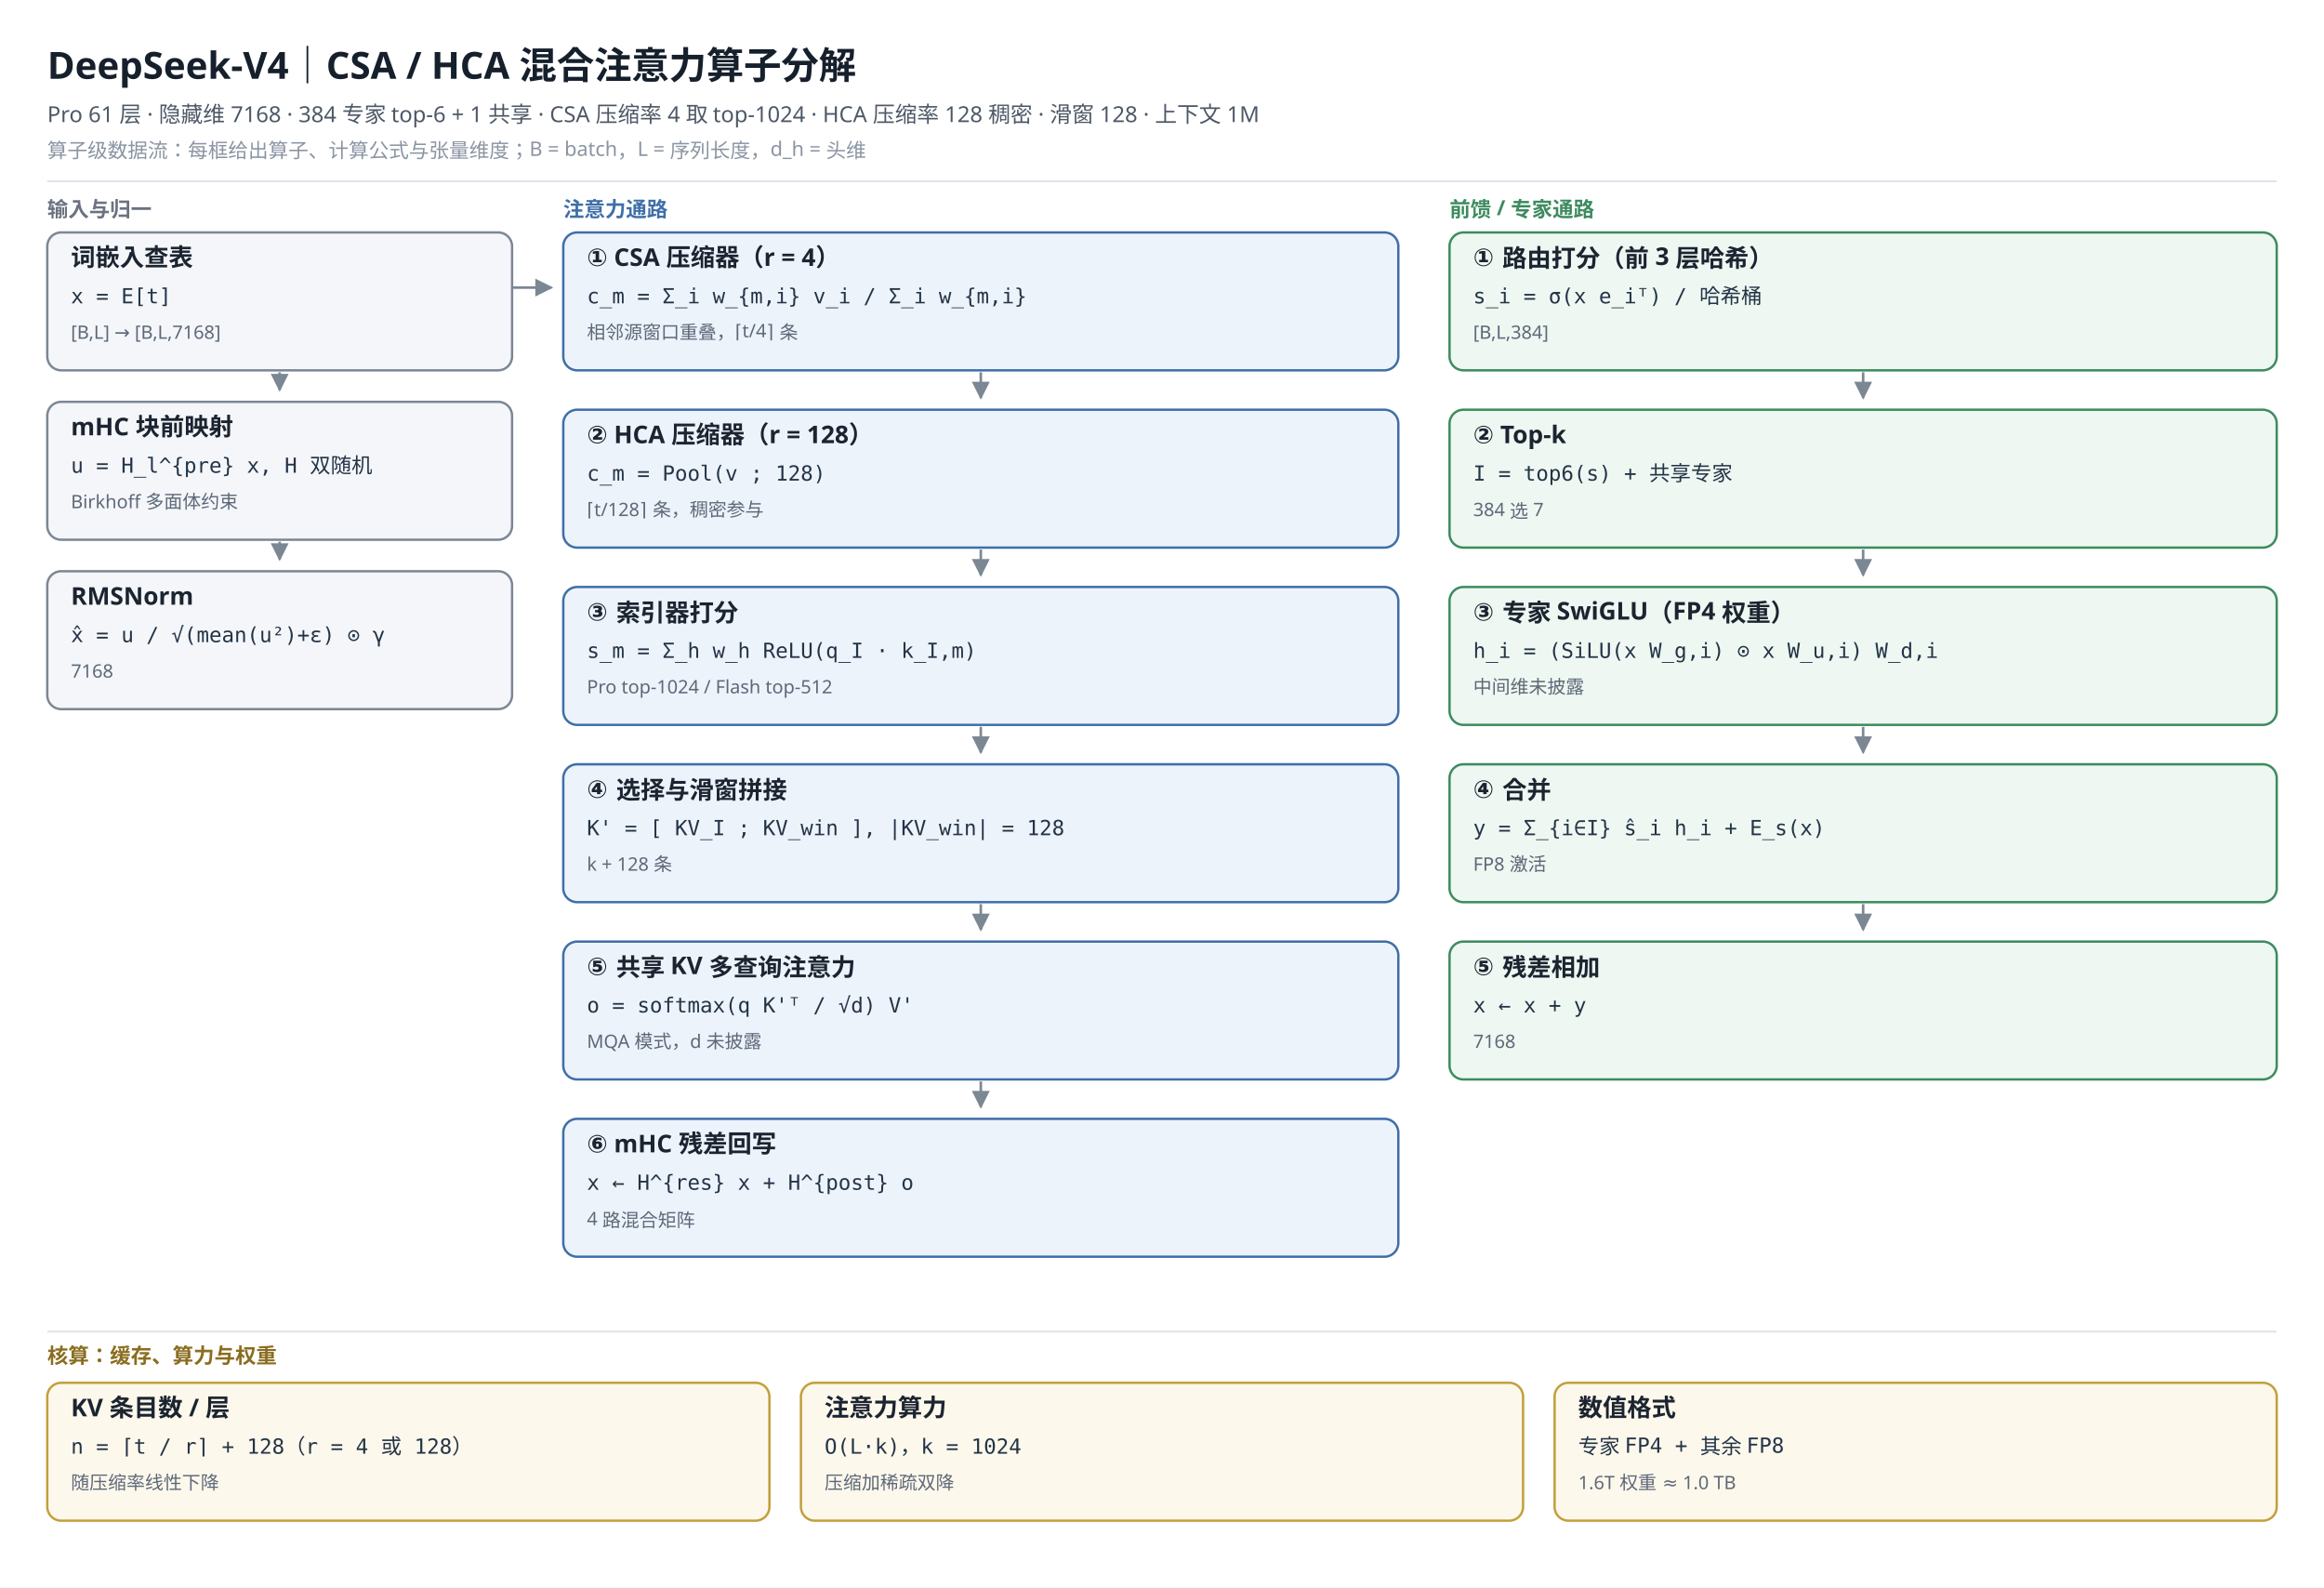
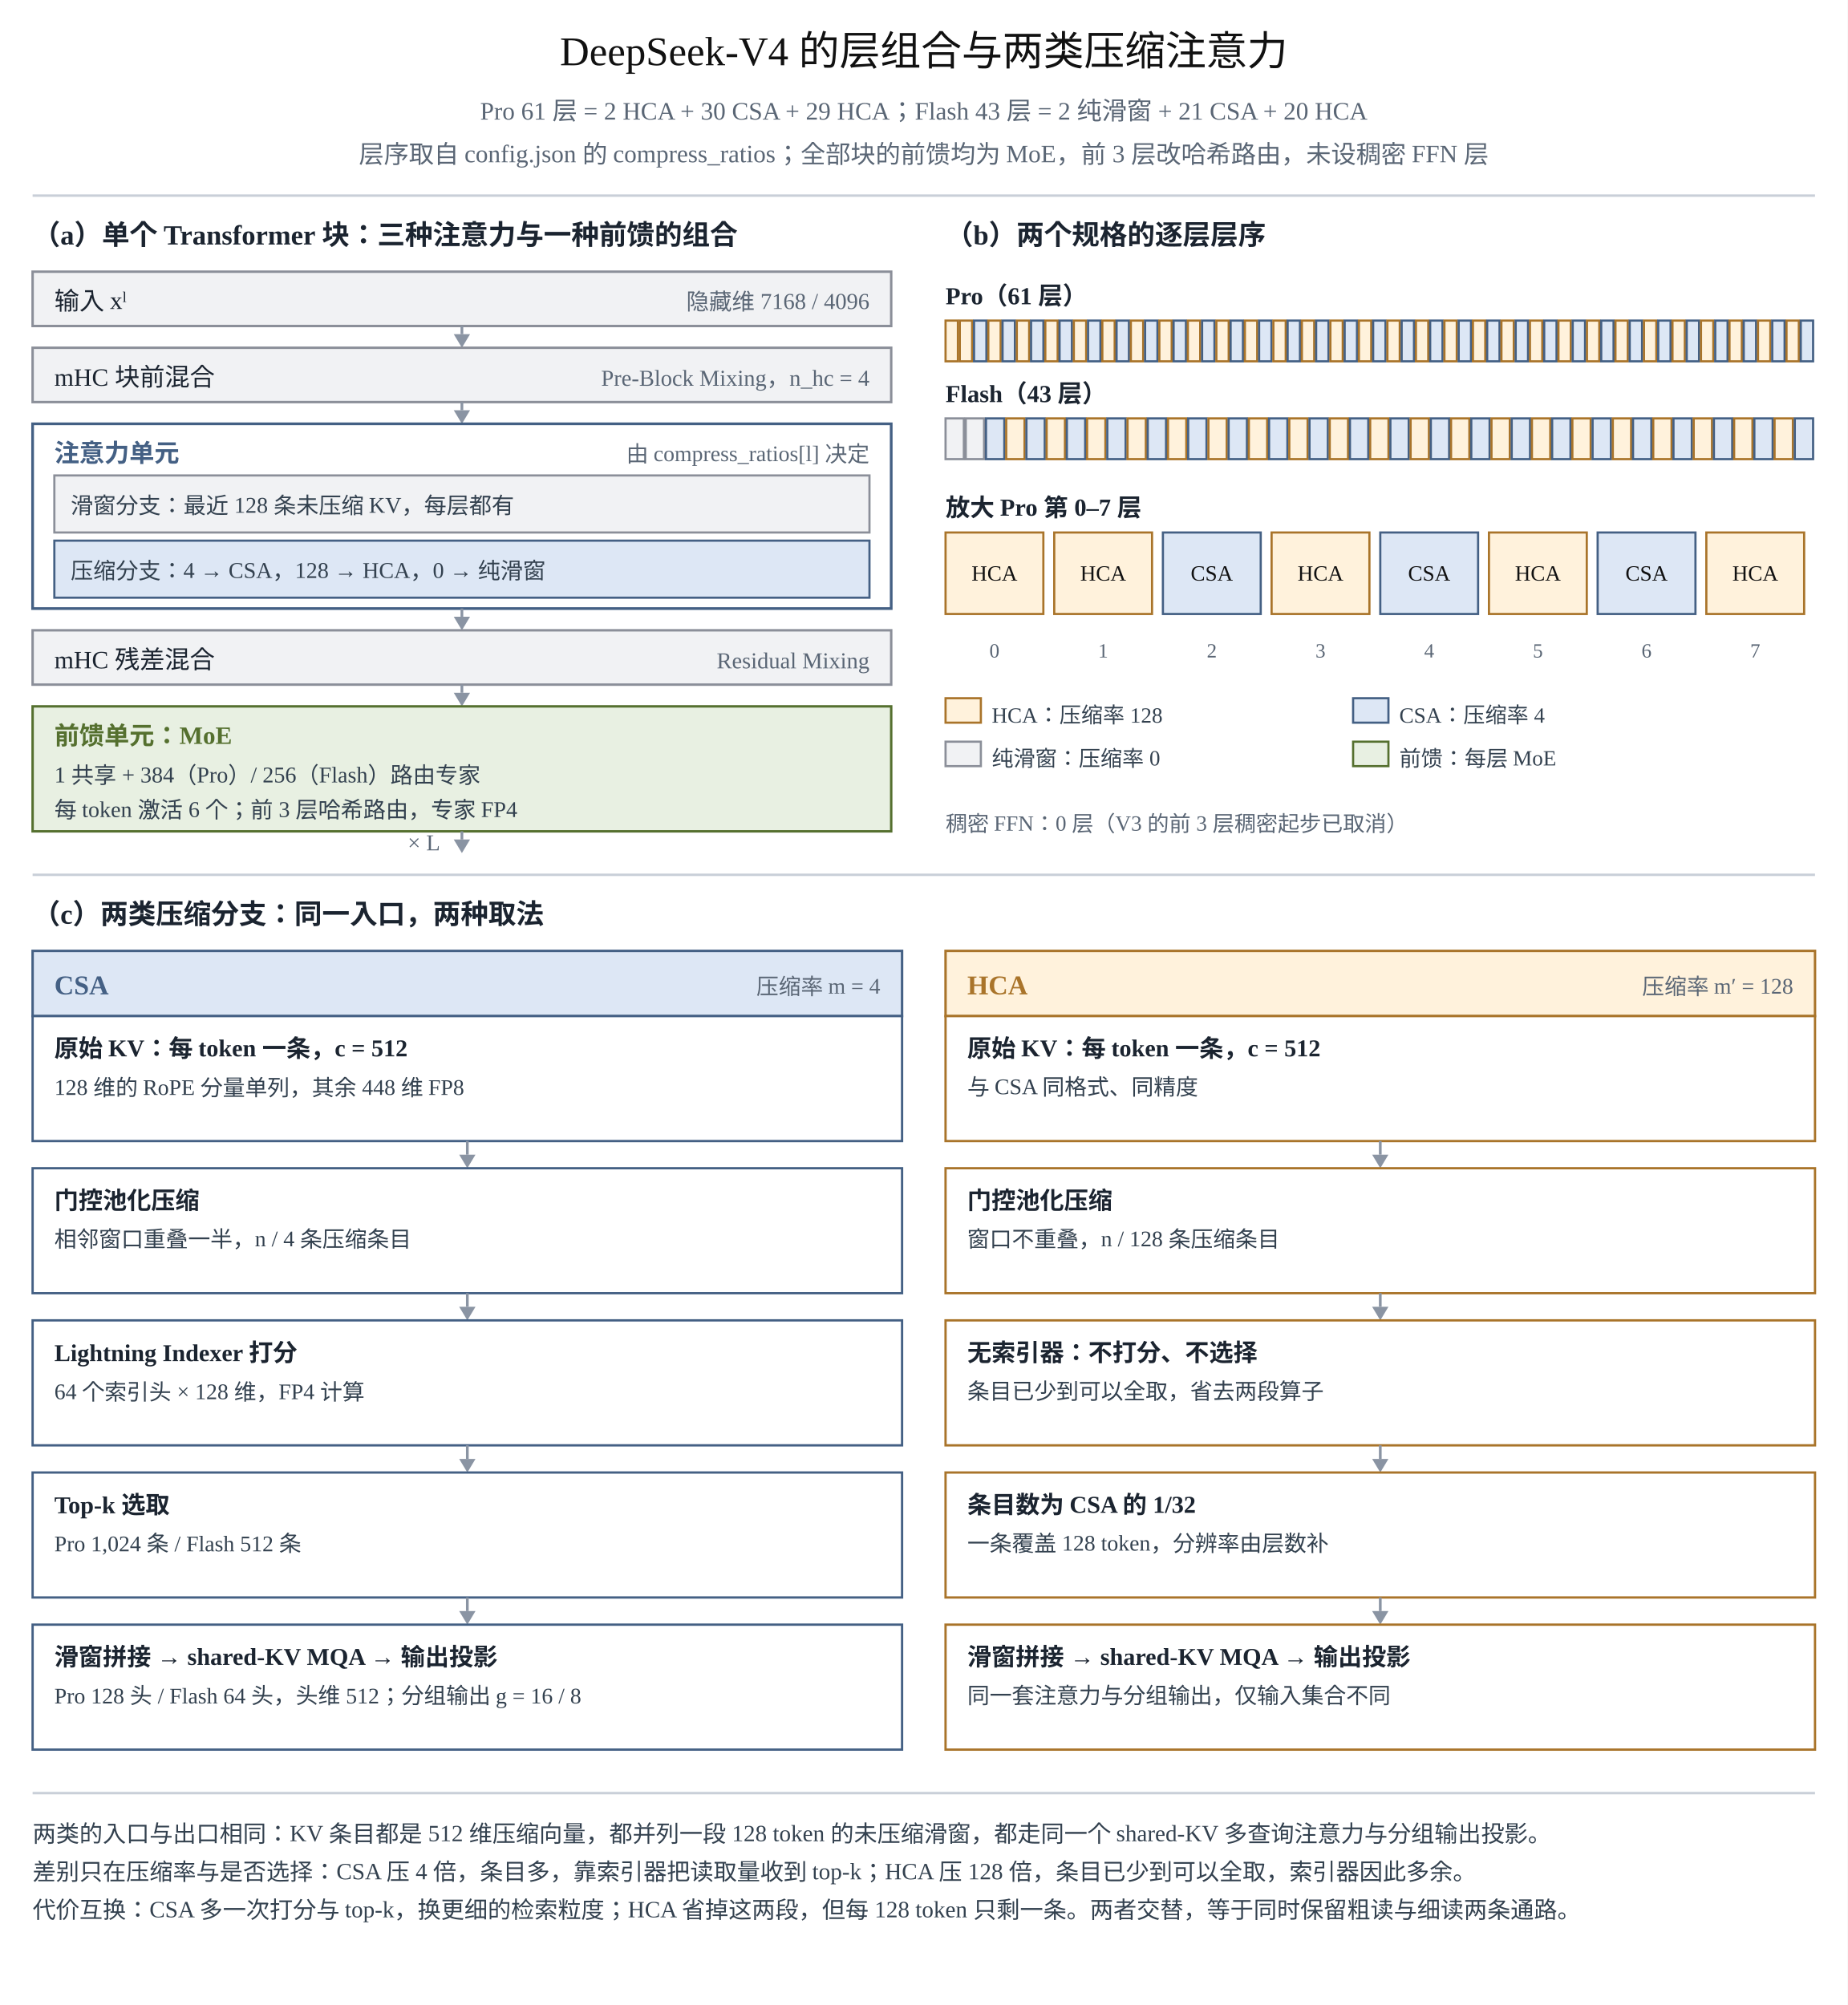
- <svg xmlns="http://www.w3.org/2000/svg" width="1180" height="806" viewBox="0 0 1180 806" font-family="Segoe UI, Microsoft YaHei, PingFang SC, sans-serif">
-   <defs>
-     <marker id="a" viewBox="0 0 10 10" refX="9" refY="5" markerWidth="7" markerHeight="7" orient="auto">
-       <path d="M0,0 L10,5 L0,10 z" fill="#7c8794" />
-     </marker>
-   </defs>
-   <rect width="1180" height="806" fill="#ffffff" />
-   <text x="24" y="40" font-size="19" font-weight="700" fill="#16202c">DeepSeek-V4｜CSA / HCA 混合注意力算子分解</text>
-   <text x="24" y="62" font-size="11.2" fill="#4d5866">Pro 61 层 · 隐藏维 7168 · 384 专家 top-6 + 1 共享 · CSA 压缩率 4 取 top-1024 · HCA 压缩率 128 稠密 · 滑窗 128 · 上下文 1M</text>
-   <text x="24" y="80" font-size="10.2" fill="#8a94a2">算子级数据流：每框给出算子、计算公式与张量维度；B = batch，L = 序列长度，d_h = 头维</text>
-   <line x1="24" y1="92" x2="1156" y2="92" stroke="#dfe4ea" stroke-width="1" />
-   <text x="24" y="110" font-size="10.6" font-weight="700" fill="#6b7280">输入与归一</text>
-   <text x="286" y="110" font-size="10.6" font-weight="700" fill="#3f6fa8">注意力通路</text>
-   <text x="736" y="110" font-size="10.6" font-weight="700" fill="#3d8b5f">前馈 / 专家通路</text>
-   <rect x="24" y="118" width="236" height="70" rx="7" fill="#f4f6f9" stroke="#7d8794" stroke-width="1.2" />
-   <text x="36" y="135" font-size="12.4" font-weight="700" fill="#1b2430">词嵌入查表</text>
-   <text x="36" y="154" font-size="10.6" fill="#243447" font-family="Consolas, Cascadia Mono, monospace">x = E[t]</text>
-   <text x="36" y="172" font-size="9.4" fill="#5d6878">[B,L] → [B,L,7168]</text>
-   <rect x="24" y="204" width="236" height="70" rx="7" fill="#f4f6f9" stroke="#7d8794" stroke-width="1.2" />
-   <text x="36" y="221" font-size="12.4" font-weight="700" fill="#1b2430">mHC 块前映射</text>
-   <text x="36" y="240" font-size="10.6" fill="#243447" font-family="Consolas, Cascadia Mono, monospace">u = H_l^{pre} x,  H 双随机</text>
-   <text x="36" y="258" font-size="9.4" fill="#5d6878">Birkhoff 多面体约束</text>
-   <rect x="24" y="290" width="236" height="70" rx="7" fill="#f4f6f9" stroke="#7d8794" stroke-width="1.2" />
-   <text x="36" y="307" font-size="12.4" font-weight="700" fill="#1b2430">RMSNorm</text>
-   <text x="36" y="326" font-size="10.6" fill="#243447" font-family="Consolas, Cascadia Mono, monospace">x̂ = u / √(mean(u²)+ε) ⊙ γ</text>
-   <text x="36" y="344" font-size="9.4" fill="#5d6878">7168</text>
-   <rect x="286" y="118" width="424" height="70" rx="7" fill="#edf3fb" stroke="#3f6fa8" stroke-width="1.2" />
-   <text x="298" y="135" font-size="12.4" font-weight="700" fill="#1b2430">① CSA 压缩器（r = 4）</text>
-   <text x="298" y="154" font-size="10.6" fill="#243447" font-family="Consolas, Cascadia Mono, monospace">c_m = Σ_i w_{m,i} v_i / Σ_i w_{m,i}</text>
-   <text x="298" y="172" font-size="9.4" fill="#5d6878">相邻源窗口重叠，⌈t/4⌉ 条</text>
-   <rect x="286" y="208" width="424" height="70" rx="7" fill="#edf3fb" stroke="#3f6fa8" stroke-width="1.2" />
-   <text x="298" y="225" font-size="12.4" font-weight="700" fill="#1b2430">② HCA 压缩器（r = 128）</text>
-   <text x="298" y="244" font-size="10.6" fill="#243447" font-family="Consolas, Cascadia Mono, monospace">c_m = Pool(v ; 128)</text>
-   <text x="298" y="262" font-size="9.4" fill="#5d6878">⌈t/128⌉ 条，稠密参与</text>
-   <rect x="286" y="298" width="424" height="70" rx="7" fill="#edf3fb" stroke="#3f6fa8" stroke-width="1.2" />
-   <text x="298" y="315" font-size="12.4" font-weight="700" fill="#1b2430">③ 索引器打分</text>
-   <text x="298" y="334" font-size="10.6" fill="#243447" font-family="Consolas, Cascadia Mono, monospace">s_m = Σ_h w_h ReLU(q_I · k_I,m)</text>
-   <text x="298" y="352" font-size="9.4" fill="#5d6878">Pro top-1024 / Flash top-512</text>
-   <rect x="286" y="388" width="424" height="70" rx="7" fill="#edf3fb" stroke="#3f6fa8" stroke-width="1.2" />
-   <text x="298" y="405" font-size="12.4" font-weight="700" fill="#1b2430">④ 选择与滑窗拼接</text>
-   <text x="298" y="424" font-size="10.6" fill="#243447" font-family="Consolas, Cascadia Mono, monospace">K' = [ KV_I ; KV_win ],  |KV_win| = 128</text>
-   <text x="298" y="442" font-size="9.4" fill="#5d6878">k + 128 条</text>
-   <rect x="286" y="478" width="424" height="70" rx="7" fill="#edf3fb" stroke="#3f6fa8" stroke-width="1.2" />
-   <text x="298" y="495" font-size="12.4" font-weight="700" fill="#1b2430">⑤ 共享 KV 多查询注意力</text>
-   <text x="298" y="514" font-size="10.6" fill="#243447" font-family="Consolas, Cascadia Mono, monospace">o = softmax(q K'ᵀ / √d) V'</text>
-   <text x="298" y="532" font-size="9.4" fill="#5d6878">MQA 模式，d 未披露</text>
-   <rect x="286" y="568" width="424" height="70" rx="7" fill="#edf3fb" stroke="#3f6fa8" stroke-width="1.2" />
-   <text x="298" y="585" font-size="12.4" font-weight="700" fill="#1b2430">⑥ mHC 残差回写</text>
-   <text x="298" y="604" font-size="10.6" fill="#243447" font-family="Consolas, Cascadia Mono, monospace">x ← H^{res} x + H^{post} o</text>
-   <text x="298" y="622" font-size="9.4" fill="#5d6878">4 路混合矩阵</text>
-   <rect x="736" y="118" width="420" height="70" rx="7" fill="#eef7f1" stroke="#3d8b5f" stroke-width="1.2" />
-   <text x="748" y="135" font-size="12.4" font-weight="700" fill="#1b2430">① 路由打分（前 3 层哈希）</text>
-   <text x="748" y="154" font-size="10.6" fill="#243447" font-family="Consolas, Cascadia Mono, monospace">s_i = σ(x e_iᵀ) / 哈希桶</text>
-   <text x="748" y="172" font-size="9.4" fill="#5d6878">[B,L,384]</text>
-   <rect x="736" y="208" width="420" height="70" rx="7" fill="#eef7f1" stroke="#3d8b5f" stroke-width="1.2" />
-   <text x="748" y="225" font-size="12.4" font-weight="700" fill="#1b2430">② Top-k</text>
-   <text x="748" y="244" font-size="10.6" fill="#243447" font-family="Consolas, Cascadia Mono, monospace">I = top6(s) + 共享专家</text>
-   <text x="748" y="262" font-size="9.4" fill="#5d6878">384 选 7</text>
-   <rect x="736" y="298" width="420" height="70" rx="7" fill="#eef7f1" stroke="#3d8b5f" stroke-width="1.2" />
-   <text x="748" y="315" font-size="12.4" font-weight="700" fill="#1b2430">③ 专家 SwiGLU（FP4 权重）</text>
-   <text x="748" y="334" font-size="10.6" fill="#243447" font-family="Consolas, Cascadia Mono, monospace">h_i = (SiLU(x W_g,i) ⊙ x W_u,i) W_d,i</text>
-   <text x="748" y="352" font-size="9.4" fill="#5d6878">中间维未披露</text>
-   <rect x="736" y="388" width="420" height="70" rx="7" fill="#eef7f1" stroke="#3d8b5f" stroke-width="1.2" />
-   <text x="748" y="405" font-size="12.4" font-weight="700" fill="#1b2430">④ 合并</text>
-   <text x="748" y="424" font-size="10.6" fill="#243447" font-family="Consolas, Cascadia Mono, monospace">y = Σ_{i∈I} ŝ_i h_i + E_s(x)</text>
-   <text x="748" y="442" font-size="9.4" fill="#5d6878">FP8 激活</text>
-   <rect x="736" y="478" width="420" height="70" rx="7" fill="#eef7f1" stroke="#3d8b5f" stroke-width="1.2" />
-   <text x="748" y="495" font-size="12.4" font-weight="700" fill="#1b2430">⑤ 残差相加</text>
-   <text x="748" y="514" font-size="10.6" fill="#243447" font-family="Consolas, Cascadia Mono, monospace">x ← x + y</text>
-   <text x="748" y="532" font-size="9.4" fill="#5d6878">7168</text>
-   <line x1="142.0" y1="189" x2="142.0" y2="198" stroke="#7c8794" stroke-width="1.3" marker-end="url(#a)" />
-   <line x1="142.0" y1="275" x2="142.0" y2="284" stroke="#7c8794" stroke-width="1.3" marker-end="url(#a)" />
-   <line x1="498.0" y1="189" x2="498.0" y2="202" stroke="#7c8794" stroke-width="1.3" marker-end="url(#a)" />
-   <line x1="498.0" y1="279" x2="498.0" y2="292" stroke="#7c8794" stroke-width="1.3" marker-end="url(#a)" />
-   <line x1="498.0" y1="369" x2="498.0" y2="382" stroke="#7c8794" stroke-width="1.3" marker-end="url(#a)" />
-   <line x1="498.0" y1="459" x2="498.0" y2="472" stroke="#7c8794" stroke-width="1.3" marker-end="url(#a)" />
-   <line x1="498.0" y1="549" x2="498.0" y2="562" stroke="#7c8794" stroke-width="1.3" marker-end="url(#a)" />
-   <line x1="946.0" y1="189" x2="946.0" y2="202" stroke="#7c8794" stroke-width="1.3" marker-end="url(#a)" />
-   <line x1="946.0" y1="279" x2="946.0" y2="292" stroke="#7c8794" stroke-width="1.3" marker-end="url(#a)" />
-   <line x1="946.0" y1="369" x2="946.0" y2="382" stroke="#7c8794" stroke-width="1.3" marker-end="url(#a)" />
-   <line x1="946.0" y1="459" x2="946.0" y2="472" stroke="#7c8794" stroke-width="1.3" marker-end="url(#a)" />
-   <line x1="260" y1="146" x2="280" y2="146" stroke="#7c8794" stroke-width="1.3" marker-end="url(#a)" />
-   <line x1="24" y1="676" x2="1156" y2="676" stroke="#dfe4ea" stroke-width="1" />
-   <text x="24" y="692" font-size="10.6" font-weight="700" fill="#8a6d1f">核算：缓存、算力与权重</text>
-   <rect x="24.0" y="702" width="366.667" height="70" rx="7" fill="#fdf8ec" stroke="#c2a03c" stroke-width="1.2" />
-   <text x="36.0" y="719" font-size="12.4" font-weight="700" fill="#1b2430">KV 条目数 / 层</text>
-   <text x="36.0" y="738" font-size="10.6" fill="#243447" font-family="Consolas, Cascadia Mono, monospace">n = ⌈t / r⌉ + 128（r = 4 或 128）</text>
-   <text x="36.0" y="756" font-size="9.4" fill="#5d6878">随压缩率线性下降</text>
-   <rect x="406.667" y="702" width="366.667" height="70" rx="7" fill="#fdf8ec" stroke="#c2a03c" stroke-width="1.2" />
-   <text x="418.667" y="719" font-size="12.4" font-weight="700" fill="#1b2430">注意力算力</text>
-   <text x="418.667" y="738" font-size="10.6" fill="#243447" font-family="Consolas, Cascadia Mono, monospace">O(L·k)，k = 1024</text>
-   <text x="418.667" y="756" font-size="9.4" fill="#5d6878">压缩加稀疏双降</text>
-   <rect x="789.333" y="702" width="366.667" height="70" rx="7" fill="#fdf8ec" stroke="#c2a03c" stroke-width="1.2" />
-   <text x="801.333" y="719" font-size="12.4" font-weight="700" fill="#1b2430">数值格式</text>
-   <text x="801.333" y="738" font-size="10.6" fill="#243447" font-family="Consolas, Cascadia Mono, monospace">专家 FP4 + 其余 FP8</text>
-   <text x="801.333" y="756" font-size="9.4" fill="#5d6878">1.6T 权重 ≈ 1.0 TB</text>
+ <svg xmlns="http://www.w3.org/2000/svg" viewBox="0 0 680 738" font-family="Georgia, 'Times New Roman', serif">
+   <rect x="0" y="0" width="680" height="738" fill="#ffffff" />
+   <text x="340.0" y="24" font-size="15" fill="#111111" text-anchor="middle">DeepSeek-V4 的层组合与两类压缩注意力</text>
+   <text x="340.0" y="44" font-size="9.2" fill="#5a6675" text-anchor="middle">Pro 61 层 = 2 HCA + 30 CSA + 29 HCA；Flash 43 层 = 2 纯滑窗 + 21 CSA + 20 HCA</text>
+   <text x="340.0" y="60" font-size="9.2" fill="#5a6675" text-anchor="middle">层序取自 config.json 的 compress_ratios；全部块的前馈均为 MoE，前 3 层改哈希路由，未设稠密 FFN 层</text>
+   <line x1="12" y1="72" x2="668" y2="72" stroke="#c9cfd8" stroke-width="0.9" />
+   <text x="12" y="90" font-size="10.2" fill="#1b2430" font-weight="bold">（a）单个 Transformer 块：三种注意力与一种前馈的组合</text>
+   <rect x="12" y="100" width="316" height="20" fill="#f1f2f4" stroke="#8b8f99" stroke-width="0.9" />
+   <text x="20" y="114" font-size="9.2" fill="#1b2430">输入 xˡ</text>
+   <text x="320" y="114" font-size="8.4" fill="#5a6675" text-anchor="end">隐藏维 7168 / 4096</text>
+   <line x1="170.0" y1="120" x2="170.0" y2="123" stroke="#8a94a3" stroke-width="1" />
+   <path d="M167.0,123 L170.0,128 L173.0,123 z" fill="#8a94a3" />
+   <rect x="12" y="128" width="316" height="20" fill="#f1f2f4" stroke="#8b8f99" stroke-width="0.9" />
+   <text x="20" y="142" font-size="9.2" fill="#1b2430">mHC 块前混合</text>
+   <text x="320" y="142" font-size="8.4" fill="#5a6675" text-anchor="end">Pre-Block Mixing，n_hc = 4</text>
+   <line x1="170.0" y1="148" x2="170.0" y2="151" stroke="#8a94a3" stroke-width="1" />
+   <path d="M167.0,151 L170.0,156 L173.0,151 z" fill="#8a94a3" />
+   <rect x="12" y="156" width="316" height="68" fill="#ffffff" stroke="#446084" stroke-width="1.0" />
+   <text x="20" y="170" font-size="9.2" fill="#446084" font-weight="bold">注意力单元</text>
+   <text x="320" y="170" font-size="8.2" fill="#5a6675" text-anchor="end">由 compress_ratios[l] 决定</text>
+   <rect x="20" y="175" width="300" height="21" fill="#f1f2f4" stroke="#8b8f99" stroke-width="0.8" />
+   <text x="26" y="189" font-size="8.3" fill="#33414f">滑窗分支：最近 128 条未压缩 KV，每层都有</text>
+   <rect x="20" y="199" width="300" height="21" fill="#dde7f5" stroke="#446084" stroke-width="0.8" />
+   <text x="26" y="213" font-size="8.3" fill="#33414f">压缩分支：4 → CSA，128 → HCA，0 → 纯滑窗</text>
+   <line x1="170.0" y1="224" x2="170.0" y2="227" stroke="#8a94a3" stroke-width="1" />
+   <path d="M167.0,227 L170.0,232 L173.0,227 z" fill="#8a94a3" />
+   <rect x="12" y="232" width="316" height="20" fill="#f1f2f4" stroke="#8b8f99" stroke-width="0.9" />
+   <text x="20" y="246" font-size="9.2" fill="#1b2430">mHC 残差混合</text>
+   <text x="320" y="246" font-size="8.4" fill="#5a6675" text-anchor="end">Residual Mixing</text>
+   <line x1="170.0" y1="252" x2="170.0" y2="255" stroke="#8a94a3" stroke-width="1" />
+   <path d="M167.0,255 L170.0,260 L173.0,255 z" fill="#8a94a3" />
+   <rect x="12" y="260" width="316" height="46" fill="#e8f0e2" stroke="#55702f" stroke-width="0.9" />
+   <text x="20" y="274" font-size="9.2" fill="#55702f" font-weight="bold">前馈单元：MoE</text>
+   <text x="20" y="288" font-size="8.3" fill="#33414f">1 共享 + 384（Pro）/ 256（Flash）路由专家</text>
+   <text x="20" y="301" font-size="8.3" fill="#33414f">每 token 激活 6 个；前 3 层哈希路由，专家 FP4</text>
+   <line x1="170.0" y1="306" x2="170.0" y2="309" stroke="#8a94a3" stroke-width="1" />
+   <path d="M167.0,309 L170.0,314 L173.0,309 z" fill="#8a94a3" />
+   <text x="162.0" y="313" font-size="8.4" fill="#5a6675" text-anchor="end">× L</text>
+   <text x="348" y="90" font-size="10.2" fill="#1b2430" font-weight="bold">（b）两个规格的逐层层序</text>
+   <text x="348" y="112" font-size="9.0" fill="#1b2430" font-weight="bold">Pro（61 层）</text>
+   <rect x="348.0" y="118" width="4.546" height="15" fill="#fff2dc" stroke="#a9742a" stroke-width="0.8" />
+   <rect x="353.246" y="118" width="4.546" height="15" fill="#fff2dc" stroke="#a9742a" stroke-width="0.8" />
+   <rect x="358.492" y="118" width="4.546" height="15" fill="#dde7f5" stroke="#446084" stroke-width="0.8" />
+   <rect x="363.738" y="118" width="4.546" height="15" fill="#fff2dc" stroke="#a9742a" stroke-width="0.8" />
+   <rect x="368.984" y="118" width="4.546" height="15" fill="#dde7f5" stroke="#446084" stroke-width="0.8" />
+   <rect x="374.23" y="118" width="4.546" height="15" fill="#fff2dc" stroke="#a9742a" stroke-width="0.8" />
+   <rect x="379.475" y="118" width="4.546" height="15" fill="#dde7f5" stroke="#446084" stroke-width="0.8" />
+   <rect x="384.721" y="118" width="4.546" height="15" fill="#fff2dc" stroke="#a9742a" stroke-width="0.8" />
+   <rect x="389.967" y="118" width="4.546" height="15" fill="#dde7f5" stroke="#446084" stroke-width="0.8" />
+   <rect x="395.213" y="118" width="4.546" height="15" fill="#fff2dc" stroke="#a9742a" stroke-width="0.8" />
+   <rect x="400.459" y="118" width="4.546" height="15" fill="#dde7f5" stroke="#446084" stroke-width="0.8" />
+   <rect x="405.705" y="118" width="4.546" height="15" fill="#fff2dc" stroke="#a9742a" stroke-width="0.8" />
+   <rect x="410.951" y="118" width="4.546" height="15" fill="#dde7f5" stroke="#446084" stroke-width="0.8" />
+   <rect x="416.197" y="118" width="4.546" height="15" fill="#fff2dc" stroke="#a9742a" stroke-width="0.8" />
+   <rect x="421.443" y="118" width="4.546" height="15" fill="#dde7f5" stroke="#446084" stroke-width="0.8" />
+   <rect x="426.689" y="118" width="4.546" height="15" fill="#fff2dc" stroke="#a9742a" stroke-width="0.8" />
+   <rect x="431.934" y="118" width="4.546" height="15" fill="#dde7f5" stroke="#446084" stroke-width="0.8" />
+   <rect x="437.18" y="118" width="4.546" height="15" fill="#fff2dc" stroke="#a9742a" stroke-width="0.8" />
+   <rect x="442.426" y="118" width="4.546" height="15" fill="#dde7f5" stroke="#446084" stroke-width="0.8" />
+   <rect x="447.672" y="118" width="4.546" height="15" fill="#fff2dc" stroke="#a9742a" stroke-width="0.8" />
+   <rect x="452.918" y="118" width="4.546" height="15" fill="#dde7f5" stroke="#446084" stroke-width="0.8" />
+   <rect x="458.164" y="118" width="4.546" height="15" fill="#fff2dc" stroke="#a9742a" stroke-width="0.8" />
+   <rect x="463.41" y="118" width="4.546" height="15" fill="#dde7f5" stroke="#446084" stroke-width="0.8" />
+   <rect x="468.656" y="118" width="4.546" height="15" fill="#fff2dc" stroke="#a9742a" stroke-width="0.8" />
+   <rect x="473.902" y="118" width="4.546" height="15" fill="#dde7f5" stroke="#446084" stroke-width="0.8" />
+   <rect x="479.148" y="118" width="4.546" height="15" fill="#fff2dc" stroke="#a9742a" stroke-width="0.8" />
+   <rect x="484.393" y="118" width="4.546" height="15" fill="#dde7f5" stroke="#446084" stroke-width="0.8" />
+   <rect x="489.639" y="118" width="4.546" height="15" fill="#fff2dc" stroke="#a9742a" stroke-width="0.8" />
+   <rect x="494.885" y="118" width="4.546" height="15" fill="#dde7f5" stroke="#446084" stroke-width="0.8" />
+   <rect x="500.131" y="118" width="4.546" height="15" fill="#fff2dc" stroke="#a9742a" stroke-width="0.8" />
+   <rect x="505.377" y="118" width="4.546" height="15" fill="#dde7f5" stroke="#446084" stroke-width="0.8" />
+   <rect x="510.623" y="118" width="4.546" height="15" fill="#fff2dc" stroke="#a9742a" stroke-width="0.8" />
+   <rect x="515.869" y="118" width="4.546" height="15" fill="#dde7f5" stroke="#446084" stroke-width="0.8" />
+   <rect x="521.115" y="118" width="4.546" height="15" fill="#fff2dc" stroke="#a9742a" stroke-width="0.8" />
+   <rect x="526.361" y="118" width="4.546" height="15" fill="#dde7f5" stroke="#446084" stroke-width="0.8" />
+   <rect x="531.607" y="118" width="4.546" height="15" fill="#fff2dc" stroke="#a9742a" stroke-width="0.8" />
+   <rect x="536.852" y="118" width="4.546" height="15" fill="#dde7f5" stroke="#446084" stroke-width="0.8" />
+   <rect x="542.098" y="118" width="4.546" height="15" fill="#fff2dc" stroke="#a9742a" stroke-width="0.8" />
+   <rect x="547.344" y="118" width="4.546" height="15" fill="#dde7f5" stroke="#446084" stroke-width="0.8" />
+   <rect x="552.59" y="118" width="4.546" height="15" fill="#fff2dc" stroke="#a9742a" stroke-width="0.8" />
+   <rect x="557.836" y="118" width="4.546" height="15" fill="#dde7f5" stroke="#446084" stroke-width="0.8" />
+   <rect x="563.082" y="118" width="4.546" height="15" fill="#fff2dc" stroke="#a9742a" stroke-width="0.8" />
+   <rect x="568.328" y="118" width="4.546" height="15" fill="#dde7f5" stroke="#446084" stroke-width="0.8" />
+   <rect x="573.574" y="118" width="4.546" height="15" fill="#fff2dc" stroke="#a9742a" stroke-width="0.8" />
+   <rect x="578.82" y="118" width="4.546" height="15" fill="#dde7f5" stroke="#446084" stroke-width="0.8" />
+   <rect x="584.066" y="118" width="4.546" height="15" fill="#fff2dc" stroke="#a9742a" stroke-width="0.8" />
+   <rect x="589.311" y="118" width="4.546" height="15" fill="#dde7f5" stroke="#446084" stroke-width="0.8" />
+   <rect x="594.557" y="118" width="4.546" height="15" fill="#fff2dc" stroke="#a9742a" stroke-width="0.8" />
+   <rect x="599.803" y="118" width="4.546" height="15" fill="#dde7f5" stroke="#446084" stroke-width="0.8" />
+   <rect x="605.049" y="118" width="4.546" height="15" fill="#fff2dc" stroke="#a9742a" stroke-width="0.8" />
+   <rect x="610.295" y="118" width="4.546" height="15" fill="#dde7f5" stroke="#446084" stroke-width="0.8" />
+   <rect x="615.541" y="118" width="4.546" height="15" fill="#fff2dc" stroke="#a9742a" stroke-width="0.8" />
+   <rect x="620.787" y="118" width="4.546" height="15" fill="#dde7f5" stroke="#446084" stroke-width="0.8" />
+   <rect x="626.033" y="118" width="4.546" height="15" fill="#fff2dc" stroke="#a9742a" stroke-width="0.8" />
+   <rect x="631.279" y="118" width="4.546" height="15" fill="#dde7f5" stroke="#446084" stroke-width="0.8" />
+   <rect x="636.525" y="118" width="4.546" height="15" fill="#fff2dc" stroke="#a9742a" stroke-width="0.8" />
+   <rect x="641.77" y="118" width="4.546" height="15" fill="#dde7f5" stroke="#446084" stroke-width="0.8" />
+   <rect x="647.016" y="118" width="4.546" height="15" fill="#fff2dc" stroke="#a9742a" stroke-width="0.8" />
+   <rect x="652.262" y="118" width="4.546" height="15" fill="#dde7f5" stroke="#446084" stroke-width="0.8" />
+   <rect x="657.508" y="118" width="4.546" height="15" fill="#fff2dc" stroke="#a9742a" stroke-width="0.8" />
+   <rect x="662.754" y="118" width="4.546" height="15" fill="#dde7f5" stroke="#446084" stroke-width="0.8" />
+   <text x="348" y="148" font-size="9.0" fill="#1b2430" font-weight="bold">Flash（43 层）</text>
+   <rect x="348.0" y="154" width="6.742" height="15" fill="#f1f2f4" stroke="#8b8f99" stroke-width="0.8" />
+   <rect x="355.442" y="154" width="6.742" height="15" fill="#f1f2f4" stroke="#8b8f99" stroke-width="0.8" />
+   <rect x="362.884" y="154" width="6.742" height="15" fill="#dde7f5" stroke="#446084" stroke-width="0.8" />
+   <rect x="370.326" y="154" width="6.742" height="15" fill="#fff2dc" stroke="#a9742a" stroke-width="0.8" />
+   <rect x="377.767" y="154" width="6.742" height="15" fill="#dde7f5" stroke="#446084" stroke-width="0.8" />
+   <rect x="385.209" y="154" width="6.742" height="15" fill="#fff2dc" stroke="#a9742a" stroke-width="0.8" />
+   <rect x="392.651" y="154" width="6.742" height="15" fill="#dde7f5" stroke="#446084" stroke-width="0.8" />
+   <rect x="400.093" y="154" width="6.742" height="15" fill="#fff2dc" stroke="#a9742a" stroke-width="0.8" />
+   <rect x="407.535" y="154" width="6.742" height="15" fill="#dde7f5" stroke="#446084" stroke-width="0.8" />
+   <rect x="414.977" y="154" width="6.742" height="15" fill="#fff2dc" stroke="#a9742a" stroke-width="0.8" />
+   <rect x="422.419" y="154" width="6.742" height="15" fill="#dde7f5" stroke="#446084" stroke-width="0.8" />
+   <rect x="429.86" y="154" width="6.742" height="15" fill="#fff2dc" stroke="#a9742a" stroke-width="0.8" />
+   <rect x="437.302" y="154" width="6.742" height="15" fill="#dde7f5" stroke="#446084" stroke-width="0.8" />
+   <rect x="444.744" y="154" width="6.742" height="15" fill="#fff2dc" stroke="#a9742a" stroke-width="0.8" />
+   <rect x="452.186" y="154" width="6.742" height="15" fill="#dde7f5" stroke="#446084" stroke-width="0.8" />
+   <rect x="459.628" y="154" width="6.742" height="15" fill="#fff2dc" stroke="#a9742a" stroke-width="0.8" />
+   <rect x="467.07" y="154" width="6.742" height="15" fill="#dde7f5" stroke="#446084" stroke-width="0.8" />
+   <rect x="474.512" y="154" width="6.742" height="15" fill="#fff2dc" stroke="#a9742a" stroke-width="0.8" />
+   <rect x="481.953" y="154" width="6.742" height="15" fill="#dde7f5" stroke="#446084" stroke-width="0.8" />
+   <rect x="489.395" y="154" width="6.742" height="15" fill="#fff2dc" stroke="#a9742a" stroke-width="0.8" />
+   <rect x="496.837" y="154" width="6.742" height="15" fill="#dde7f5" stroke="#446084" stroke-width="0.8" />
+   <rect x="504.279" y="154" width="6.742" height="15" fill="#fff2dc" stroke="#a9742a" stroke-width="0.8" />
+   <rect x="511.721" y="154" width="6.742" height="15" fill="#dde7f5" stroke="#446084" stroke-width="0.8" />
+   <rect x="519.163" y="154" width="6.742" height="15" fill="#fff2dc" stroke="#a9742a" stroke-width="0.8" />
+   <rect x="526.605" y="154" width="6.742" height="15" fill="#dde7f5" stroke="#446084" stroke-width="0.8" />
+   <rect x="534.047" y="154" width="6.742" height="15" fill="#fff2dc" stroke="#a9742a" stroke-width="0.8" />
+   <rect x="541.488" y="154" width="6.742" height="15" fill="#dde7f5" stroke="#446084" stroke-width="0.8" />
+   <rect x="548.93" y="154" width="6.742" height="15" fill="#fff2dc" stroke="#a9742a" stroke-width="0.8" />
+   <rect x="556.372" y="154" width="6.742" height="15" fill="#dde7f5" stroke="#446084" stroke-width="0.8" />
+   <rect x="563.814" y="154" width="6.742" height="15" fill="#fff2dc" stroke="#a9742a" stroke-width="0.8" />
+   <rect x="571.256" y="154" width="6.742" height="15" fill="#dde7f5" stroke="#446084" stroke-width="0.8" />
+   <rect x="578.698" y="154" width="6.742" height="15" fill="#fff2dc" stroke="#a9742a" stroke-width="0.8" />
+   <rect x="586.14" y="154" width="6.742" height="15" fill="#dde7f5" stroke="#446084" stroke-width="0.8" />
+   <rect x="593.581" y="154" width="6.742" height="15" fill="#fff2dc" stroke="#a9742a" stroke-width="0.8" />
+   <rect x="601.023" y="154" width="6.742" height="15" fill="#dde7f5" stroke="#446084" stroke-width="0.8" />
+   <rect x="608.465" y="154" width="6.742" height="15" fill="#fff2dc" stroke="#a9742a" stroke-width="0.8" />
+   <rect x="615.907" y="154" width="6.742" height="15" fill="#dde7f5" stroke="#446084" stroke-width="0.8" />
+   <rect x="623.349" y="154" width="6.742" height="15" fill="#fff2dc" stroke="#a9742a" stroke-width="0.8" />
+   <rect x="630.791" y="154" width="6.742" height="15" fill="#dde7f5" stroke="#446084" stroke-width="0.8" />
+   <rect x="638.233" y="154" width="6.742" height="15" fill="#fff2dc" stroke="#a9742a" stroke-width="0.8" />
+   <rect x="645.674" y="154" width="6.742" height="15" fill="#dde7f5" stroke="#446084" stroke-width="0.8" />
+   <rect x="653.116" y="154" width="6.742" height="15" fill="#fff2dc" stroke="#a9742a" stroke-width="0.8" />
+   <rect x="660.558" y="154" width="6.742" height="15" fill="#dde7f5" stroke="#446084" stroke-width="0.8" />
+   <text x="348" y="190" font-size="9.0" fill="#1b2430" font-weight="bold">放大 Pro 第 0–7 层</text>
+   <rect x="348.0" y="196" width="36.0" height="30" fill="#fff2dc" stroke="#a9742a" stroke-width="0.8" />
+   <text x="366.0" y="213.7" font-size="8.0" fill="#111111" text-anchor="middle">HCA</text>
+   <text x="366.0" y="242" font-size="7.4" fill="#5a6675" text-anchor="middle">0</text>
+   <rect x="388.0" y="196" width="36.0" height="30" fill="#fff2dc" stroke="#a9742a" stroke-width="0.8" />
+   <text x="406.0" y="213.7" font-size="8.0" fill="#111111" text-anchor="middle">HCA</text>
+   <text x="406.0" y="242" font-size="7.4" fill="#5a6675" text-anchor="middle">1</text>
+   <rect x="428.0" y="196" width="36.0" height="30" fill="#dde7f5" stroke="#446084" stroke-width="0.8" />
+   <text x="446.0" y="213.7" font-size="8.0" fill="#111111" text-anchor="middle">CSA</text>
+   <text x="446.0" y="242" font-size="7.4" fill="#5a6675" text-anchor="middle">2</text>
+   <rect x="468.0" y="196" width="36.0" height="30" fill="#fff2dc" stroke="#a9742a" stroke-width="0.8" />
+   <text x="486.0" y="213.7" font-size="8.0" fill="#111111" text-anchor="middle">HCA</text>
+   <text x="486.0" y="242" font-size="7.4" fill="#5a6675" text-anchor="middle">3</text>
+   <rect x="508.0" y="196" width="36.0" height="30" fill="#dde7f5" stroke="#446084" stroke-width="0.8" />
+   <text x="526.0" y="213.7" font-size="8.0" fill="#111111" text-anchor="middle">CSA</text>
+   <text x="526.0" y="242" font-size="7.4" fill="#5a6675" text-anchor="middle">4</text>
+   <rect x="548.0" y="196" width="36.0" height="30" fill="#fff2dc" stroke="#a9742a" stroke-width="0.8" />
+   <text x="566.0" y="213.7" font-size="8.0" fill="#111111" text-anchor="middle">HCA</text>
+   <text x="566.0" y="242" font-size="7.4" fill="#5a6675" text-anchor="middle">5</text>
+   <rect x="588.0" y="196" width="36.0" height="30" fill="#dde7f5" stroke="#446084" stroke-width="0.8" />
+   <text x="606.0" y="213.7" font-size="8.0" fill="#111111" text-anchor="middle">CSA</text>
+   <text x="606.0" y="242" font-size="7.4" fill="#5a6675" text-anchor="middle">6</text>
+   <rect x="628.0" y="196" width="36.0" height="30" fill="#fff2dc" stroke="#a9742a" stroke-width="0.8" />
+   <text x="646.0" y="213.7" font-size="8.0" fill="#111111" text-anchor="middle">HCA</text>
+   <text x="646.0" y="242" font-size="7.4" fill="#5a6675" text-anchor="middle">7</text>
+   <rect x="348" y="257" width="13" height="9" fill="#fff2dc" stroke="#a9742a" stroke-width="0.8" />
+   <text x="365" y="266" font-size="8.0" fill="#33414f">HCA：压缩率 128</text>
+   <rect x="498" y="257" width="13" height="9" fill="#dde7f5" stroke="#446084" stroke-width="0.8" />
+   <text x="515" y="266" font-size="8.0" fill="#33414f">CSA：压缩率 4</text>
+   <rect x="348" y="273" width="13" height="9" fill="#f1f2f4" stroke="#8b8f99" stroke-width="0.8" />
+   <text x="365" y="282" font-size="8.0" fill="#33414f">纯滑窗：压缩率 0</text>
+   <rect x="498" y="273" width="13" height="9" fill="#e8f0e2" stroke="#55702f" stroke-width="0.8" />
+   <text x="515" y="282" font-size="8.0" fill="#33414f">前馈：每层 MoE</text>
+   <text x="348" y="306" font-size="8.0" fill="#5a6675">稠密 FFN：0 层（V3 的前 3 层稠密起步已取消）</text>
+   <line x1="12" y1="322" x2="668" y2="322" stroke="#c9cfd8" stroke-width="0.9" />
+   <text x="12" y="340" font-size="10.2" fill="#1b2430" font-weight="bold">（c）两类压缩分支：同一入口，两种取法</text>
+   <rect x="12" y="350" width="320" height="24" fill="#dde7f5" stroke="#446084" stroke-width="0.9" />
+   <text x="20" y="366" font-size="10.0" fill="#446084" font-weight="bold">CSA</text>
+   <text x="324" y="366" font-size="8.2" fill="#5a6675" text-anchor="end">压缩率 m = 4</text>
+   <rect x="12" y="374" width="320" height="46" fill="#ffffff" stroke="#446084" stroke-width="0.85" />
+   <text x="20" y="389" font-size="8.9" fill="#1b2430" font-weight="bold">原始 KV：每 token 一条，c = 512</text>
+   <text x="20" y="403" font-size="8.2" fill="#33414f">128 维的 RoPE 分量单列，其余 448 维 FP8</text>
+   <line x1="172.0" y1="420" x2="172.0" y2="425" stroke="#8a94a3" stroke-width="1" />
+   <path d="M169.0,425 L172.0,430 L175.0,425 z" fill="#8a94a3" />
+   <rect x="12" y="430" width="320" height="46" fill="#ffffff" stroke="#446084" stroke-width="0.85" />
+   <text x="20" y="445" font-size="8.9" fill="#1b2430" font-weight="bold">门控池化压缩</text>
+   <text x="20" y="459" font-size="8.2" fill="#33414f">相邻窗口重叠一半，n / 4 条压缩条目</text>
+   <line x1="172.0" y1="476" x2="172.0" y2="481" stroke="#8a94a3" stroke-width="1" />
+   <path d="M169.0,481 L172.0,486 L175.0,481 z" fill="#8a94a3" />
+   <rect x="12" y="486" width="320" height="46" fill="#ffffff" stroke="#446084" stroke-width="0.85" />
+   <text x="20" y="501" font-size="8.9" fill="#1b2430" font-weight="bold">Lightning Indexer 打分</text>
+   <text x="20" y="515" font-size="8.2" fill="#33414f">64 个索引头 × 128 维，FP4 计算</text>
+   <line x1="172.0" y1="532" x2="172.0" y2="537" stroke="#8a94a3" stroke-width="1" />
+   <path d="M169.0,537 L172.0,542 L175.0,537 z" fill="#8a94a3" />
+   <rect x="12" y="542" width="320" height="46" fill="#ffffff" stroke="#446084" stroke-width="0.85" />
+   <text x="20" y="557" font-size="8.9" fill="#1b2430" font-weight="bold">Top-k 选取</text>
+   <text x="20" y="571" font-size="8.2" fill="#33414f">Pro 1,024 条 / Flash 512 条</text>
+   <line x1="172.0" y1="588" x2="172.0" y2="593" stroke="#8a94a3" stroke-width="1" />
+   <path d="M169.0,593 L172.0,598 L175.0,593 z" fill="#8a94a3" />
+   <rect x="12" y="598" width="320" height="46" fill="#ffffff" stroke="#446084" stroke-width="0.85" />
+   <text x="20" y="613" font-size="8.9" fill="#1b2430" font-weight="bold">滑窗拼接 → shared-KV MQA → 输出投影</text>
+   <text x="20" y="627" font-size="8.2" fill="#33414f">Pro 128 头 / Flash 64 头，头维 512；分组输出 g = 16 / 8</text>
+   <rect x="348" y="350" width="320" height="24" fill="#fff2dc" stroke="#a9742a" stroke-width="0.9" />
+   <text x="356" y="366" font-size="10.0" fill="#a9742a" font-weight="bold">HCA</text>
+   <text x="660" y="366" font-size="8.2" fill="#5a6675" text-anchor="end">压缩率 m′ = 128</text>
+   <rect x="348" y="374" width="320" height="46" fill="#ffffff" stroke="#a9742a" stroke-width="0.85" />
+   <text x="356" y="389" font-size="8.9" fill="#1b2430" font-weight="bold">原始 KV：每 token 一条，c = 512</text>
+   <text x="356" y="403" font-size="8.2" fill="#33414f">与 CSA 同格式、同精度</text>
+   <line x1="508.0" y1="420" x2="508.0" y2="425" stroke="#8a94a3" stroke-width="1" />
+   <path d="M505.0,425 L508.0,430 L511.0,425 z" fill="#8a94a3" />
+   <rect x="348" y="430" width="320" height="46" fill="#ffffff" stroke="#a9742a" stroke-width="0.85" />
+   <text x="356" y="445" font-size="8.9" fill="#1b2430" font-weight="bold">门控池化压缩</text>
+   <text x="356" y="459" font-size="8.2" fill="#33414f">窗口不重叠，n / 128 条压缩条目</text>
+   <line x1="508.0" y1="476" x2="508.0" y2="481" stroke="#8a94a3" stroke-width="1" />
+   <path d="M505.0,481 L508.0,486 L511.0,481 z" fill="#8a94a3" />
+   <rect x="348" y="486" width="320" height="46" fill="#ffffff" stroke="#a9742a" stroke-width="0.85" />
+   <text x="356" y="501" font-size="8.9" fill="#1b2430" font-weight="bold">无索引器：不打分、不选择</text>
+   <text x="356" y="515" font-size="8.2" fill="#33414f">条目已少到可以全取，省去两段算子</text>
+   <line x1="508.0" y1="532" x2="508.0" y2="537" stroke="#8a94a3" stroke-width="1" />
+   <path d="M505.0,537 L508.0,542 L511.0,537 z" fill="#8a94a3" />
+   <rect x="348" y="542" width="320" height="46" fill="#ffffff" stroke="#a9742a" stroke-width="0.85" />
+   <text x="356" y="557" font-size="8.9" fill="#1b2430" font-weight="bold">条目数为 CSA 的 1/32</text>
+   <text x="356" y="571" font-size="8.2" fill="#33414f">一条覆盖 128 token，分辨率由层数补</text>
+   <line x1="508.0" y1="588" x2="508.0" y2="593" stroke="#8a94a3" stroke-width="1" />
+   <path d="M505.0,593 L508.0,598 L511.0,593 z" fill="#8a94a3" />
+   <rect x="348" y="598" width="320" height="46" fill="#ffffff" stroke="#a9742a" stroke-width="0.85" />
+   <text x="356" y="613" font-size="8.9" fill="#1b2430" font-weight="bold">滑窗拼接 → shared-KV MQA → 输出投影</text>
+   <text x="356" y="627" font-size="8.2" fill="#33414f">同一套注意力与分组输出，仅输入集合不同</text>
+   <line x1="12" y1="660" x2="668" y2="660" stroke="#c9cfd8" stroke-width="0.9" />
+   <text x="12" y="678" font-size="8.6" fill="#33414f">两类的入口与出口相同：KV 条目都是 512 维压缩向量，都并列一段 128 token 的未压缩滑窗，都走同一个 shared-KV 多查询注意力与分组输出投影。</text>
+   <text x="12" y="692" font-size="8.6" fill="#33414f">差别只在压缩率与是否选择：CSA 压 4 倍，条目多，靠索引器把读取量收到 top-k；HCA 压 128 倍，条目已少到可以全取，索引器因此多余。</text>
+   <text x="12" y="706" font-size="8.6" fill="#33414f">代价互换：CSA 多一次打分与 top-k，换更细的检索粒度；HCA 省掉这两段，但每 128 token 只剩一条。两者交替，等于同时保留粗读与细读两条通路。</text>
</svg>
